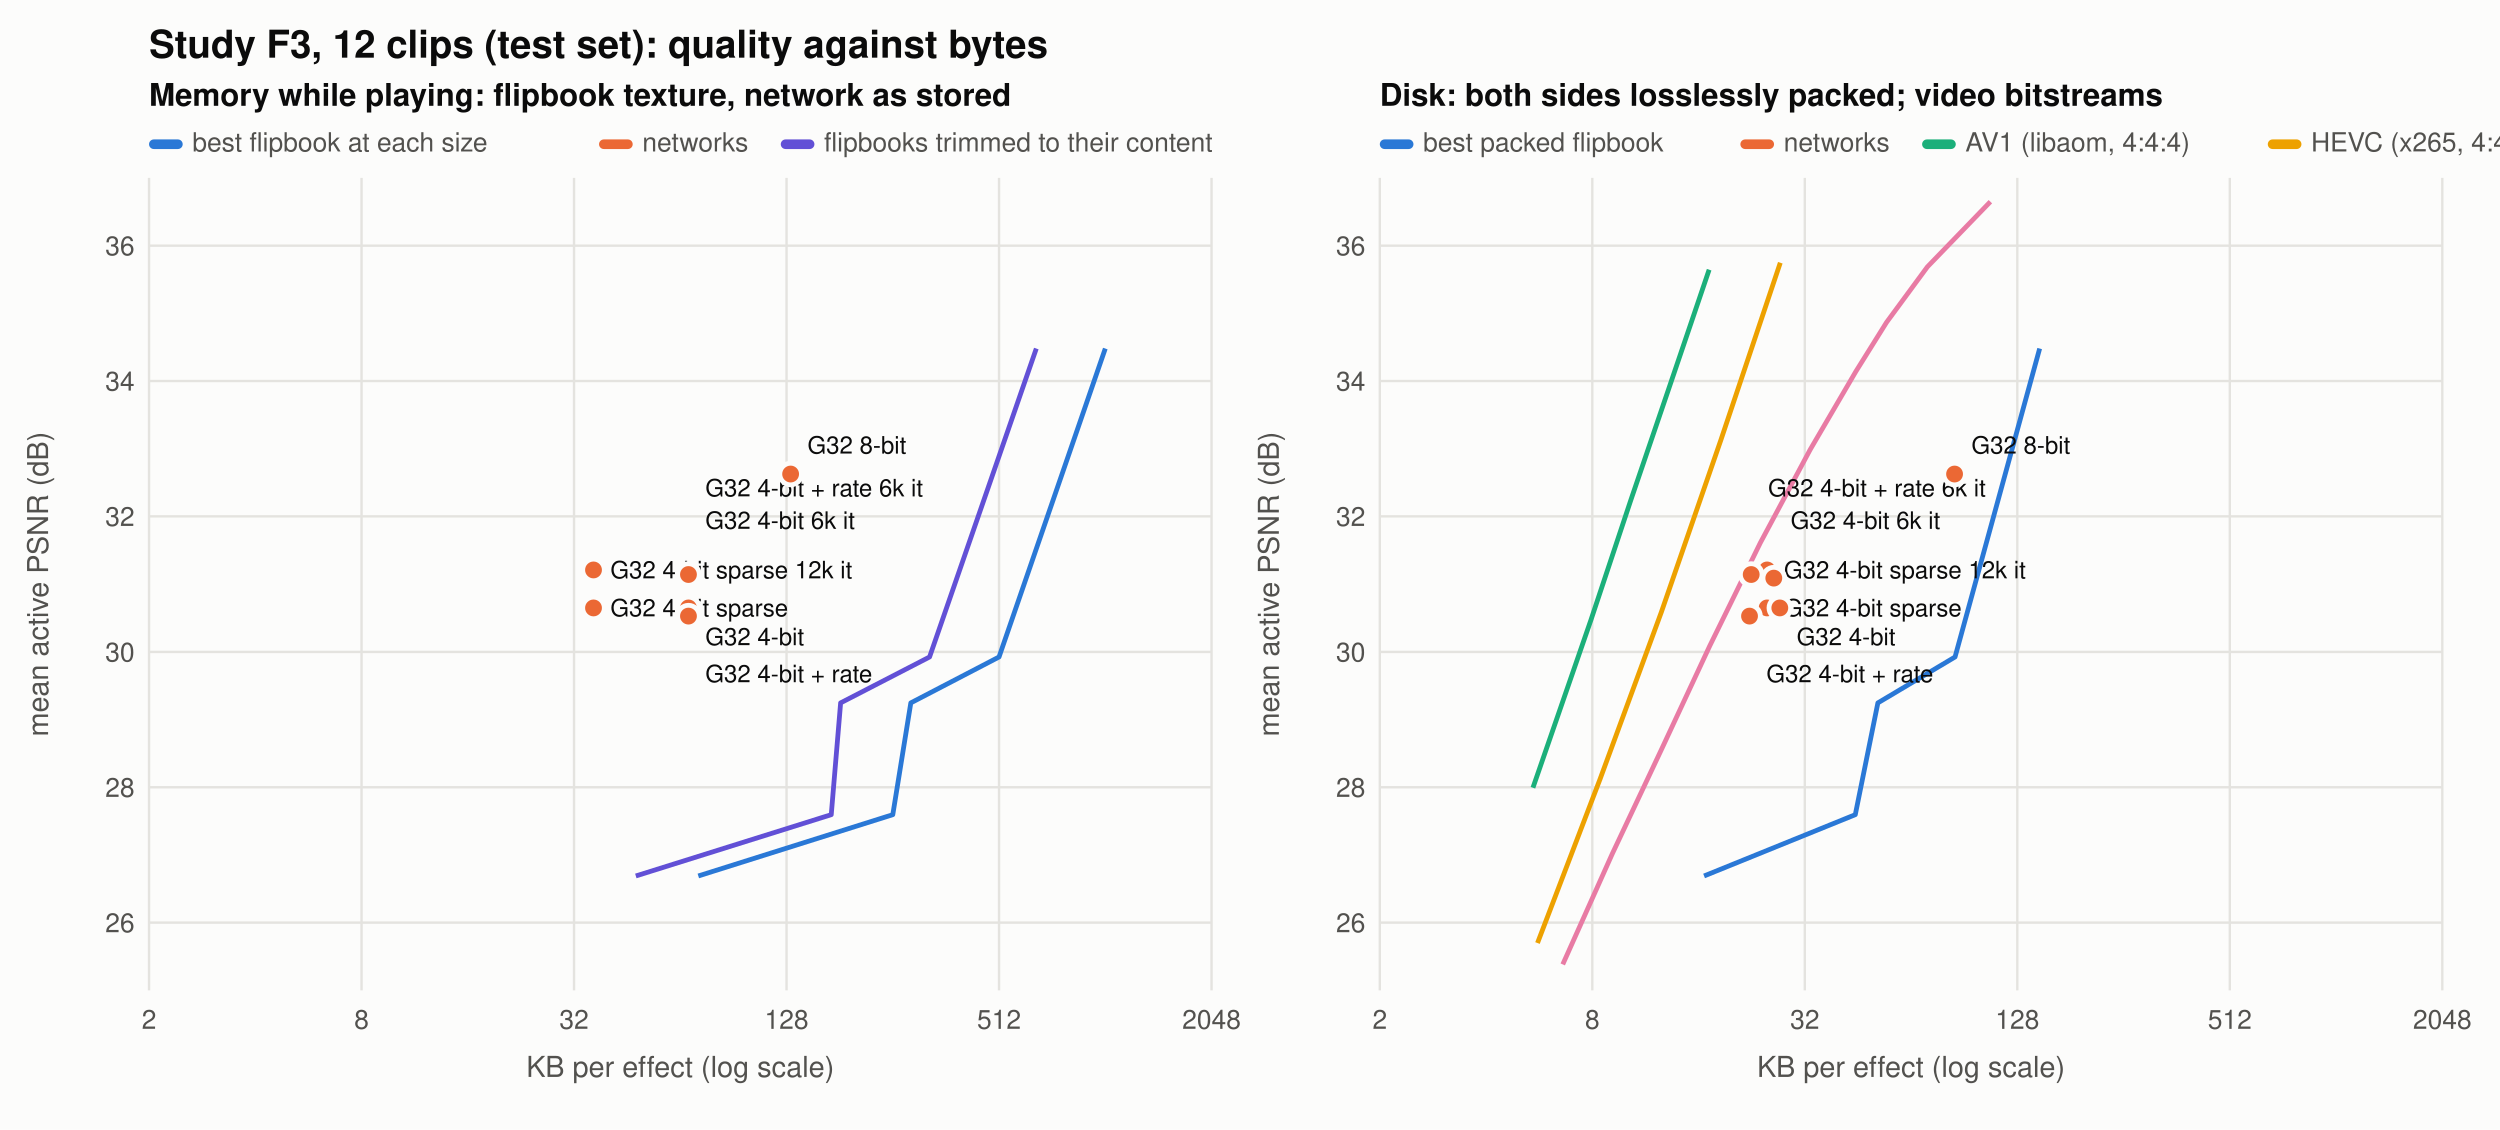
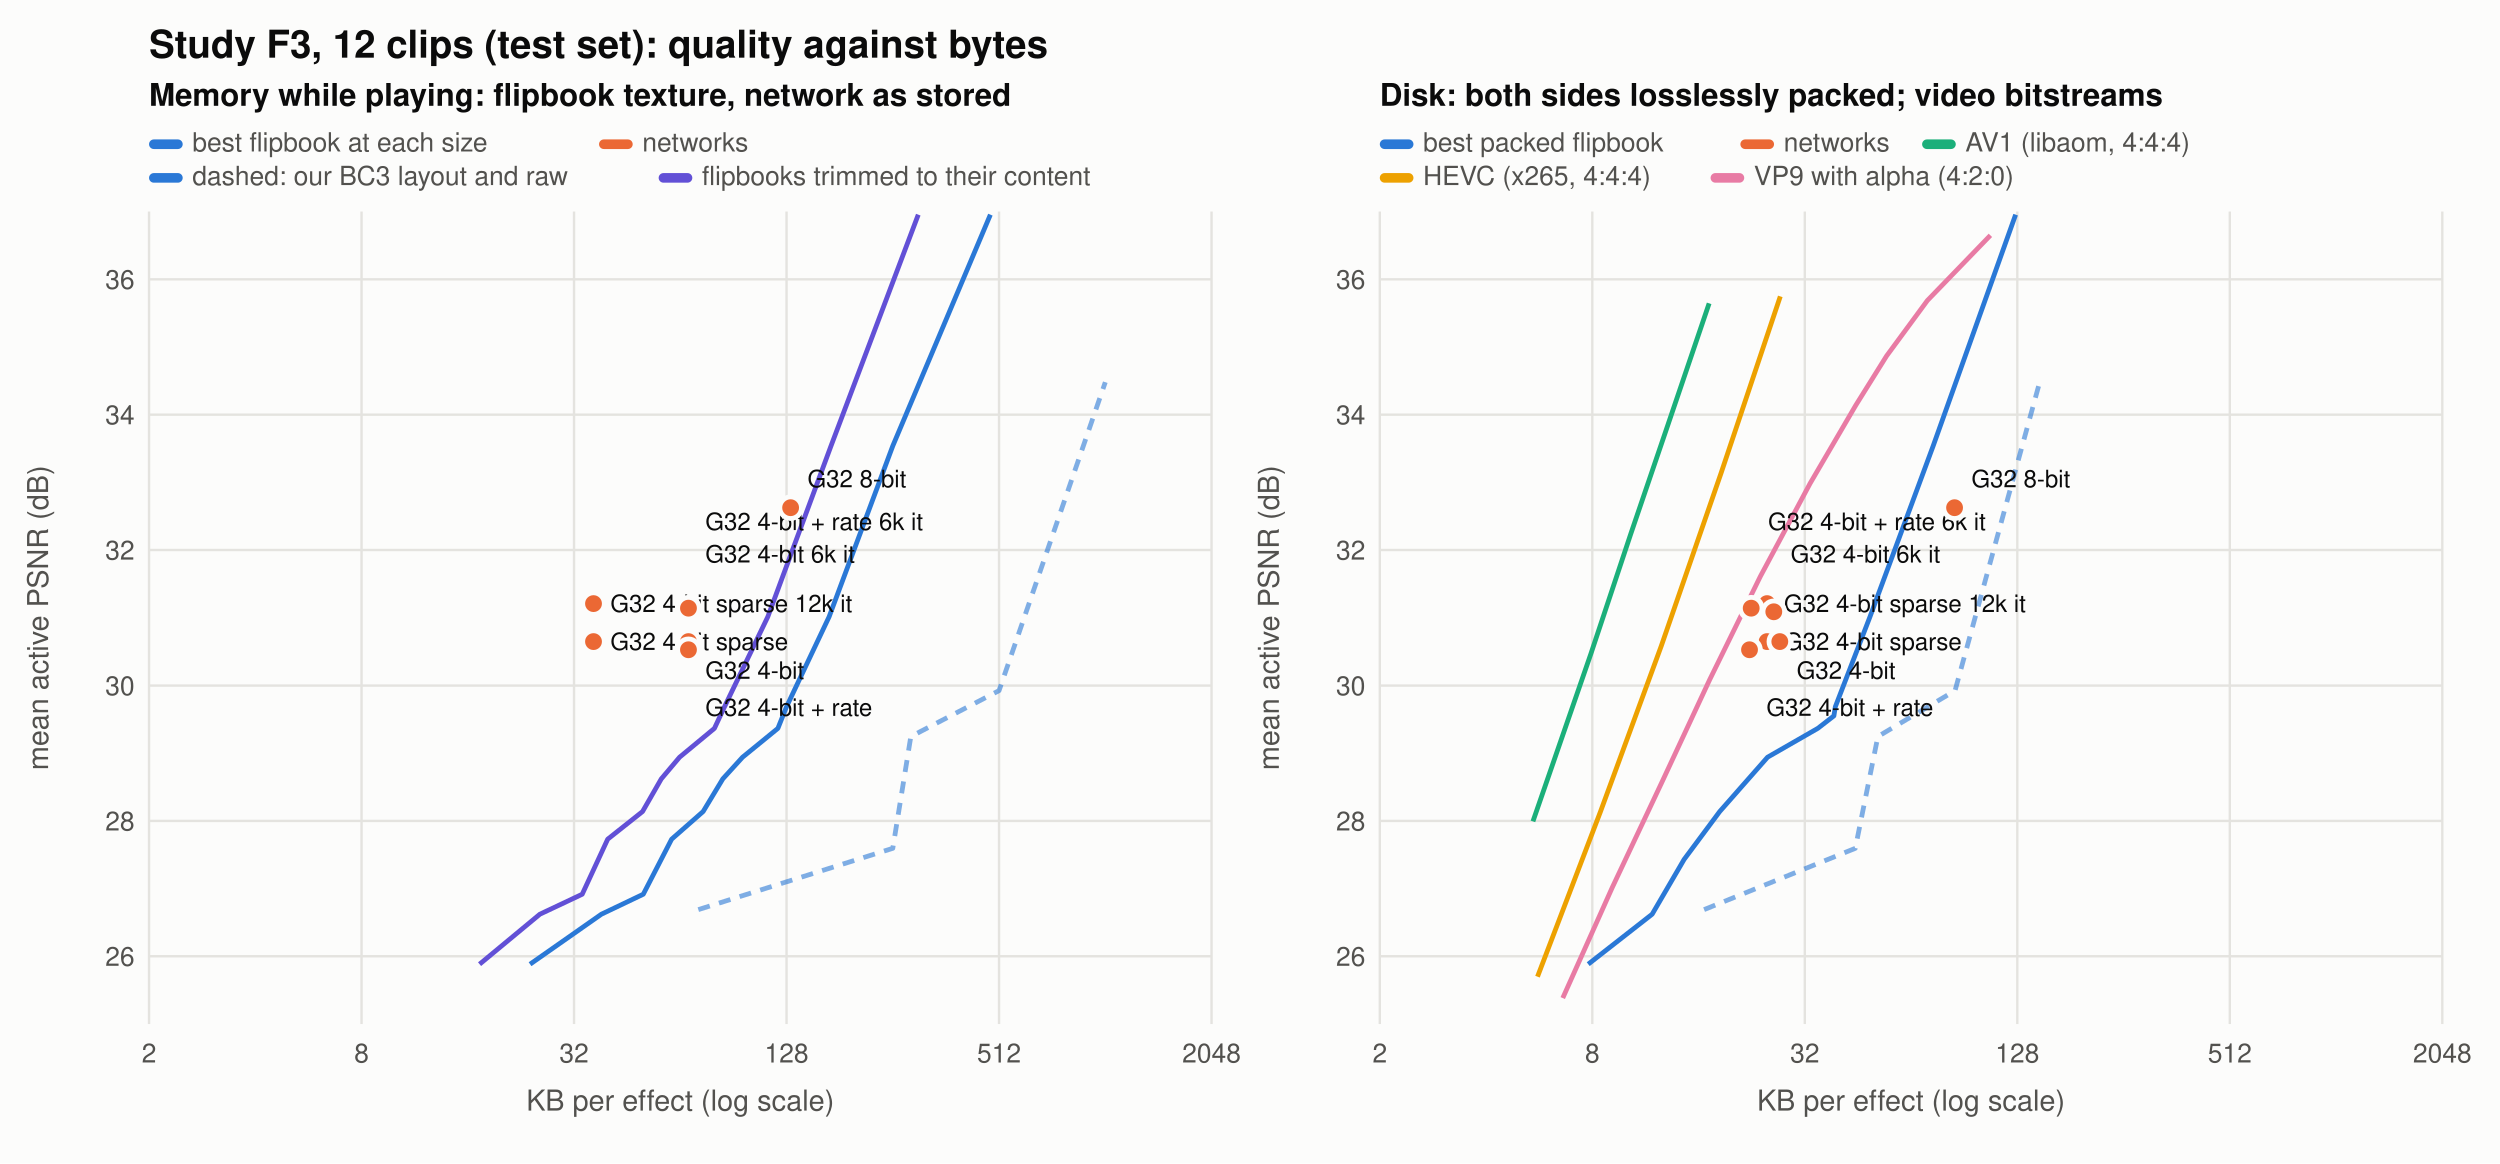
- <svg xmlns="http://www.w3.org/2000/svg" width="1040" height="470" viewBox="0 0 1040 470" font-family="Helvetica, Arial, sans-serif">
-   <rect width="1040" height="470" fill="#fcfcfb" />
+ <svg xmlns="http://www.w3.org/2000/svg" width="1040" height="484" viewBox="0 0 1040 484" font-family="Helvetica, Arial, sans-serif">
+   <rect width="1040" height="484" fill="#fcfcfb" />
  <text x="62" y="24" font-size="16" font-weight="600" fill="#0b0b0b">Study F3, 12 clips (test set): quality against bytes</text>
  <text x="62" y="44" font-size="13" font-weight="600" fill="#0b0b0b">Memory while playing: flipbook texture, network as stored</text>
-   <line x1="62.0" y1="74" x2="62.0" y2="412" stroke="#e4e3df" stroke-width="1" />
-   <text x="62.0" y="428" font-size="11" fill="#52514e" text-anchor="middle">2</text>
-   <line x1="150.4" y1="74" x2="150.4" y2="412" stroke="#e4e3df" stroke-width="1" />
-   <text x="150.4" y="428" font-size="11" fill="#52514e" text-anchor="middle">8</text>
-   <line x1="238.8" y1="74" x2="238.8" y2="412" stroke="#e4e3df" stroke-width="1" />
-   <text x="238.8" y="428" font-size="11" fill="#52514e" text-anchor="middle">32</text>
-   <line x1="327.2" y1="74" x2="327.2" y2="412" stroke="#e4e3df" stroke-width="1" />
-   <text x="327.2" y="428" font-size="11" fill="#52514e" text-anchor="middle">128</text>
-   <line x1="415.6" y1="74" x2="415.6" y2="412" stroke="#e4e3df" stroke-width="1" />
-   <text x="415.6" y="428" font-size="11" fill="#52514e" text-anchor="middle">512</text>
-   <line x1="504.0" y1="74" x2="504.0" y2="412" stroke="#e4e3df" stroke-width="1" />
-   <text x="504.0" y="428" font-size="11" fill="#52514e" text-anchor="middle">2048</text>
-   <line x1="62" y1="383.8" x2="504" y2="383.8" stroke="#e4e3df" stroke-width="1" />
-   <text x="56" y="387.8" font-size="11" fill="#52514e" text-anchor="end">26</text>
-   <line x1="62" y1="327.5" x2="504" y2="327.5" stroke="#e4e3df" stroke-width="1" />
-   <text x="56" y="331.5" font-size="11" fill="#52514e" text-anchor="end">28</text>
-   <line x1="62" y1="271.2" x2="504" y2="271.2" stroke="#e4e3df" stroke-width="1" />
-   <text x="56" y="275.2" font-size="11" fill="#52514e" text-anchor="end">30</text>
-   <line x1="62" y1="214.8" x2="504" y2="214.8" stroke="#e4e3df" stroke-width="1" />
-   <text x="56" y="218.8" font-size="11" fill="#52514e" text-anchor="end">32</text>
-   <line x1="62" y1="158.5" x2="504" y2="158.5" stroke="#e4e3df" stroke-width="1" />
-   <text x="56" y="162.5" font-size="11" fill="#52514e" text-anchor="end">34</text>
-   <line x1="62" y1="102.2" x2="504" y2="102.2" stroke="#e4e3df" stroke-width="1" />
-   <text x="56" y="106.2" font-size="11" fill="#52514e" text-anchor="end">36</text>
-   <text x="283" y="448" font-size="12" fill="#52514e" text-anchor="middle">KB per effect (log scale)</text>
-   <text transform="translate(20,243) rotate(-90)" font-size="12" fill="#52514e" text-anchor="middle">mean active PSNR (dB)</text>
-   <path d="M290.5,364.4 L371.4,338.9 L378.9,292.4 L415.6,273.3 L459.8,145.0 " fill="none" stroke="#2a78d6" stroke-width="2" stroke-linejoin="round" />
-   <path d="M264.5,364.4 L345.8,338.9 L349.7,292.4 L386.7,273.3 L431.1,145.0 " fill="none" stroke="#6250d6" stroke-width="2" stroke-linejoin="round" />
+   <line x1="62.0" y1="88" x2="62.0" y2="426" stroke="#e4e3df" stroke-width="1" />
+   <text x="62.0" y="442" font-size="11" fill="#52514e" text-anchor="middle">2</text>
+   <line x1="150.4" y1="88" x2="150.4" y2="426" stroke="#e4e3df" stroke-width="1" />
+   <text x="150.4" y="442" font-size="11" fill="#52514e" text-anchor="middle">8</text>
+   <line x1="238.8" y1="88" x2="238.8" y2="426" stroke="#e4e3df" stroke-width="1" />
+   <text x="238.8" y="442" font-size="11" fill="#52514e" text-anchor="middle">32</text>
+   <line x1="327.2" y1="88" x2="327.2" y2="426" stroke="#e4e3df" stroke-width="1" />
+   <text x="327.2" y="442" font-size="11" fill="#52514e" text-anchor="middle">128</text>
+   <line x1="415.6" y1="88" x2="415.6" y2="426" stroke="#e4e3df" stroke-width="1" />
+   <text x="415.6" y="442" font-size="11" fill="#52514e" text-anchor="middle">512</text>
+   <line x1="504.0" y1="88" x2="504.0" y2="426" stroke="#e4e3df" stroke-width="1" />
+   <text x="504.0" y="442" font-size="11" fill="#52514e" text-anchor="middle">2048</text>
+   <line x1="62" y1="397.8" x2="504" y2="397.8" stroke="#e4e3df" stroke-width="1" />
+   <text x="56" y="401.8" font-size="11" fill="#52514e" text-anchor="end">26</text>
+   <line x1="62" y1="341.5" x2="504" y2="341.5" stroke="#e4e3df" stroke-width="1" />
+   <text x="56" y="345.5" font-size="11" fill="#52514e" text-anchor="end">28</text>
+   <line x1="62" y1="285.2" x2="504" y2="285.2" stroke="#e4e3df" stroke-width="1" />
+   <text x="56" y="289.2" font-size="11" fill="#52514e" text-anchor="end">30</text>
+   <line x1="62" y1="228.8" x2="504" y2="228.8" stroke="#e4e3df" stroke-width="1" />
+   <text x="56" y="232.8" font-size="11" fill="#52514e" text-anchor="end">32</text>
+   <line x1="62" y1="172.5" x2="504" y2="172.5" stroke="#e4e3df" stroke-width="1" />
+   <text x="56" y="176.5" font-size="11" fill="#52514e" text-anchor="end">34</text>
+   <line x1="62" y1="116.2" x2="504" y2="116.2" stroke="#e4e3df" stroke-width="1" />
+   <text x="56" y="120.2" font-size="11" fill="#52514e" text-anchor="end">36</text>
+   <text x="283" y="462" font-size="12" fill="#52514e" text-anchor="middle">KB per effect (log scale)</text>
+   <text transform="translate(20,257) rotate(-90)" font-size="12" fill="#52514e" text-anchor="middle">mean active PSNR (dB)</text>
+   <path d="M220.5,401.1 L250.2,380.3 L267.6,372.0 L279.4,349.1 L292.5,337.6 L300.7,324.0 L308.9,315.0 L323.6,303.0 L327.2,294.0 L344.9,256.6 L371.4,185.5 L412.0,89.3 " fill="none" stroke="#2a78d6" stroke-width="2" stroke-linejoin="round" />
+   <path d="M290.5,378.4 L371.4,352.9 L378.9,306.4 L415.6,287.3 L459.8,159.0 " fill="none" stroke="#2a78d6" stroke-width="2" stroke-linejoin="round" stroke-dasharray="5 4" opacity="0.6" />
+   <path d="M199.5,401.1 L224.6,380.3 L242.2,372.0 L252.8,349.1 L267.3,337.6 L275.1,324.0 L282.7,315.0 L297.2,303.0 L301.4,294.0 L319.4,256.6 L345.7,185.5 L382.0,89.3 " fill="none" stroke="#6250d6" stroke-width="2" stroke-linejoin="round" />
  <rect x="62.0" y="58" width="14" height="4" rx="2" fill="#2a78d6" />
  <text x="80.0" y="63" font-size="11" fill="#52514e">best flipbook at each size</text>
  <rect x="249.2" y="58" width="14" height="4" rx="2" fill="#eb6834" />
  <text x="267.2" y="63" font-size="11" fill="#52514e">networks</text>
-   <rect x="324.8" y="58" width="14" height="4" rx="2" fill="#6250d6" />
-   <text x="342.8" y="63" font-size="11" fill="#52514e">flipbooks trimmed to their content</text>
-   <circle cx="246.9" cy="252.9" r="4.5" fill="#eb6834" stroke="#fcfcfb" stroke-width="2" />
-   <text x="253.9" y="256.4" font-size="10" fill="#0b0b0b">G32 4-bit sparse</text>
-   <circle cx="246.9" cy="237.1" r="4.5" fill="#eb6834" stroke="#fcfcfb" stroke-width="2" />
-   <text x="253.9" y="240.6" font-size="10" fill="#0b0b0b">G32 4-bit sparse 12k it</text>
-   <circle cx="286.4" cy="252.9" r="4.5" fill="#eb6834" stroke="#fcfcfb" stroke-width="2" />
-   <text x="293.4" y="268.4" font-size="10" fill="#0b0b0b">G32 4-bit</text>
-   <circle cx="286.4" cy="240.5" r="4.5" fill="#eb6834" stroke="#fcfcfb" stroke-width="2" />
-   <text x="293.4" y="220.0" font-size="10" fill="#0b0b0b">G32 4-bit 6k it</text>
-   <circle cx="286.4" cy="256.3" r="4.5" fill="#eb6834" stroke="#fcfcfb" stroke-width="2" />
-   <text x="293.4" y="283.8" font-size="10" fill="#0b0b0b">G32 4-bit + rate</text>
-   <circle cx="286.4" cy="239.0" r="4.5" fill="#eb6834" stroke="#fcfcfb" stroke-width="2" />
-   <text x="293.4" y="206.5" font-size="10" fill="#0b0b0b">G32 4-bit + rate 6k it</text>
-   <circle cx="328.9" cy="197.2" r="4.5" fill="#eb6834" stroke="#fcfcfb" stroke-width="2" />
-   <text x="335.9" y="188.7" font-size="10" fill="#0b0b0b">G32 8-bit</text>
+   <rect x="62.0" y="72" width="14" height="4" rx="2" fill="#2a78d6" />
+   <text x="80.0" y="77" font-size="11" fill="#52514e">dashed: our BC3 layout and raw</text>
+   <rect x="274.0" y="72" width="14" height="4" rx="2" fill="#6250d6" />
+   <text x="292.0" y="77" font-size="11" fill="#52514e">flipbooks trimmed to their content</text>
+   <circle cx="246.9" cy="266.9" r="4.5" fill="#eb6834" stroke="#fcfcfb" stroke-width="2" />
+   <text x="253.9" y="270.4" font-size="10" fill="#0b0b0b">G32 4-bit sparse</text>
+   <circle cx="246.9" cy="251.1" r="4.5" fill="#eb6834" stroke="#fcfcfb" stroke-width="2" />
+   <text x="253.9" y="254.6" font-size="10" fill="#0b0b0b">G32 4-bit sparse 12k it</text>
+   <circle cx="286.4" cy="266.9" r="4.5" fill="#eb6834" stroke="#fcfcfb" stroke-width="2" />
+   <text x="293.4" y="282.4" font-size="10" fill="#0b0b0b">G32 4-bit</text>
+   <circle cx="286.4" cy="254.5" r="4.5" fill="#eb6834" stroke="#fcfcfb" stroke-width="2" />
+   <text x="293.4" y="234.0" font-size="10" fill="#0b0b0b">G32 4-bit 6k it</text>
+   <circle cx="286.4" cy="270.3" r="4.5" fill="#eb6834" stroke="#fcfcfb" stroke-width="2" />
+   <text x="293.4" y="297.8" font-size="10" fill="#0b0b0b">G32 4-bit + rate</text>
+   <circle cx="286.4" cy="253.0" r="4.5" fill="#eb6834" stroke="#fcfcfb" stroke-width="2" />
+   <text x="293.4" y="220.5" font-size="10" fill="#0b0b0b">G32 4-bit + rate 6k it</text>
+   <circle cx="328.9" cy="211.2" r="4.5" fill="#eb6834" stroke="#fcfcfb" stroke-width="2" />
+   <text x="335.9" y="202.7" font-size="10" fill="#0b0b0b">G32 8-bit</text>
  <text x="574" y="44" font-size="13" font-weight="600" fill="#0b0b0b">Disk: both sides losslessly packed; video bitstreams</text>
-   <line x1="574.0" y1="74" x2="574.0" y2="412" stroke="#e4e3df" stroke-width="1" />
-   <text x="574.0" y="428" font-size="11" fill="#52514e" text-anchor="middle">2</text>
-   <line x1="662.4" y1="74" x2="662.4" y2="412" stroke="#e4e3df" stroke-width="1" />
-   <text x="662.4" y="428" font-size="11" fill="#52514e" text-anchor="middle">8</text>
-   <line x1="750.8" y1="74" x2="750.8" y2="412" stroke="#e4e3df" stroke-width="1" />
-   <text x="750.8" y="428" font-size="11" fill="#52514e" text-anchor="middle">32</text>
-   <line x1="839.2" y1="74" x2="839.2" y2="412" stroke="#e4e3df" stroke-width="1" />
-   <text x="839.2" y="428" font-size="11" fill="#52514e" text-anchor="middle">128</text>
-   <line x1="927.6" y1="74" x2="927.6" y2="412" stroke="#e4e3df" stroke-width="1" />
-   <text x="927.6" y="428" font-size="11" fill="#52514e" text-anchor="middle">512</text>
-   <line x1="1016.0" y1="74" x2="1016.0" y2="412" stroke="#e4e3df" stroke-width="1" />
-   <text x="1016.0" y="428" font-size="11" fill="#52514e" text-anchor="middle">2048</text>
-   <line x1="574" y1="383.8" x2="1016" y2="383.8" stroke="#e4e3df" stroke-width="1" />
-   <text x="568" y="387.8" font-size="11" fill="#52514e" text-anchor="end">26</text>
-   <line x1="574" y1="327.5" x2="1016" y2="327.5" stroke="#e4e3df" stroke-width="1" />
-   <text x="568" y="331.5" font-size="11" fill="#52514e" text-anchor="end">28</text>
-   <line x1="574" y1="271.2" x2="1016" y2="271.2" stroke="#e4e3df" stroke-width="1" />
-   <text x="568" y="275.2" font-size="11" fill="#52514e" text-anchor="end">30</text>
-   <line x1="574" y1="214.8" x2="1016" y2="214.8" stroke="#e4e3df" stroke-width="1" />
-   <text x="568" y="218.8" font-size="11" fill="#52514e" text-anchor="end">32</text>
-   <line x1="574" y1="158.5" x2="1016" y2="158.5" stroke="#e4e3df" stroke-width="1" />
-   <text x="568" y="162.5" font-size="11" fill="#52514e" text-anchor="end">34</text>
-   <line x1="574" y1="102.2" x2="1016" y2="102.2" stroke="#e4e3df" stroke-width="1" />
-   <text x="568" y="106.2" font-size="11" fill="#52514e" text-anchor="end">36</text>
-   <text x="795" y="448" font-size="12" fill="#52514e" text-anchor="middle">KB per effect (log scale)</text>
-   <text transform="translate(532,243) rotate(-90)" font-size="12" fill="#52514e" text-anchor="middle">mean active PSNR (dB)</text>
-   <path d="M708.9,364.4 L771.8,338.9 L781.2,292.4 L813.3,273.3 L848.5,145.0 " fill="none" stroke="#2a78d6" stroke-width="2" stroke-linejoin="round" />
-   <path d="M637.7,327.7 L661.8,258.0 L678.4,208.1 L694.0,162.3 L711.0,112.2 " fill="none" stroke="#1baf7a" stroke-width="2" stroke-linejoin="round" />
-   <path d="M639.6,392.3 L665.7,323.9 L691.1,254.7 L715.9,183.0 L740.6,109.3 " fill="none" stroke="#eda100" stroke-width="2" stroke-linejoin="round" />
-   <path d="M650.1,401.2 L670.7,355.2 L691.3,311.5 L711.2,268.8 L732.3,225.8 L753.0,187.1 L772.0,154.6 L784.8,134.1 L801.8,111.0 L828.0,83.9 " fill="none" stroke="#e87ba4" stroke-width="2" stroke-linejoin="round" />
+   <line x1="574.0" y1="88" x2="574.0" y2="426" stroke="#e4e3df" stroke-width="1" />
+   <text x="574.0" y="442" font-size="11" fill="#52514e" text-anchor="middle">2</text>
+   <line x1="662.4" y1="88" x2="662.4" y2="426" stroke="#e4e3df" stroke-width="1" />
+   <text x="662.4" y="442" font-size="11" fill="#52514e" text-anchor="middle">8</text>
+   <line x1="750.8" y1="88" x2="750.8" y2="426" stroke="#e4e3df" stroke-width="1" />
+   <text x="750.8" y="442" font-size="11" fill="#52514e" text-anchor="middle">32</text>
+   <line x1="839.2" y1="88" x2="839.2" y2="426" stroke="#e4e3df" stroke-width="1" />
+   <text x="839.2" y="442" font-size="11" fill="#52514e" text-anchor="middle">128</text>
+   <line x1="927.6" y1="88" x2="927.6" y2="426" stroke="#e4e3df" stroke-width="1" />
+   <text x="927.6" y="442" font-size="11" fill="#52514e" text-anchor="middle">512</text>
+   <line x1="1016.0" y1="88" x2="1016.0" y2="426" stroke="#e4e3df" stroke-width="1" />
+   <text x="1016.0" y="442" font-size="11" fill="#52514e" text-anchor="middle">2048</text>
+   <line x1="574" y1="397.8" x2="1016" y2="397.8" stroke="#e4e3df" stroke-width="1" />
+   <text x="568" y="401.8" font-size="11" fill="#52514e" text-anchor="end">26</text>
+   <line x1="574" y1="341.5" x2="1016" y2="341.5" stroke="#e4e3df" stroke-width="1" />
+   <text x="568" y="345.5" font-size="11" fill="#52514e" text-anchor="end">28</text>
+   <line x1="574" y1="285.2" x2="1016" y2="285.2" stroke="#e4e3df" stroke-width="1" />
+   <text x="568" y="289.2" font-size="11" fill="#52514e" text-anchor="end">30</text>
+   <line x1="574" y1="228.8" x2="1016" y2="228.8" stroke="#e4e3df" stroke-width="1" />
+   <text x="568" y="232.8" font-size="11" fill="#52514e" text-anchor="end">32</text>
+   <line x1="574" y1="172.5" x2="1016" y2="172.5" stroke="#e4e3df" stroke-width="1" />
+   <text x="568" y="176.5" font-size="11" fill="#52514e" text-anchor="end">34</text>
+   <line x1="574" y1="116.2" x2="1016" y2="116.2" stroke="#e4e3df" stroke-width="1" />
+   <text x="568" y="120.2" font-size="11" fill="#52514e" text-anchor="end">36</text>
+   <text x="795" y="462" font-size="12" fill="#52514e" text-anchor="middle">KB per effect (log scale)</text>
+   <text transform="translate(532,257) rotate(-90)" font-size="12" fill="#52514e" text-anchor="middle">mean active PSNR (dB)</text>
+   <path d="M660.7,401.1 L687.3,380.3 L700.6,357.5 L715.4,337.6 L735.3,315.0 L756.2,303.0 L762.9,297.8 L763.5,294.0 L777.9,256.6 L804.2,185.5 L838.5,89.3 " fill="none" stroke="#2a78d6" stroke-width="2" stroke-linejoin="round" />
+   <path d="M708.9,378.4 L771.8,352.9 L781.2,306.4 L813.3,287.3 L848.5,159.0 " fill="none" stroke="#2a78d6" stroke-width="2" stroke-linejoin="round" stroke-dasharray="5 4" opacity="0.6" />
+   <path d="M637.7,341.7 L661.8,272.0 L678.4,222.1 L694.0,176.3 L711.0,126.2 " fill="none" stroke="#1baf7a" stroke-width="2" stroke-linejoin="round" />
+   <path d="M639.6,406.3 L665.7,337.9 L691.1,268.7 L715.9,197.0 L740.6,123.3 " fill="none" stroke="#eda100" stroke-width="2" stroke-linejoin="round" />
+   <path d="M650.1,415.2 L670.7,369.2 L691.3,325.5 L711.2,282.8 L732.3,239.8 L753.0,201.1 L772.0,168.6 L784.8,148.1 L801.8,125.0 L828.0,97.9 " fill="none" stroke="#e87ba4" stroke-width="2" stroke-linejoin="round" />
  <rect x="574.0" y="58" width="14" height="4" rx="2" fill="#2a78d6" />
  <text x="592.0" y="63" font-size="11" fill="#52514e">best packed flipbook</text>
  <rect x="724.0" y="58" width="14" height="4" rx="2" fill="#eb6834" />
  <text x="742.0" y="63" font-size="11" fill="#52514e">networks</text>
  <rect x="799.6" y="58" width="14" height="4" rx="2" fill="#1baf7a" />
  <text x="817.6" y="63" font-size="11" fill="#52514e">AV1 (libaom, 4:4:4)</text>
-   <rect x="943.4" y="58" width="14" height="4" rx="2" fill="#eda100" />
-   <text x="961.4" y="63" font-size="11" fill="#52514e">HEVC (x265, 4:4:4)</text>
-   <rect x="1081.0" y="58" width="14" height="4" rx="2" fill="#e87ba4" />
-   <text x="1099.0" y="63" font-size="11" fill="#52514e">VP9 with alpha (4:2:0)</text>
-   <circle cx="735.1" cy="252.9" r="4.5" fill="#eb6834" stroke="#fcfcfb" stroke-width="2" />
-   <text x="742.1" y="256.4" font-size="10" fill="#0b0b0b">G32 4-bit sparse</text>
-   <circle cx="735.1" cy="237.1" r="4.5" fill="#eb6834" stroke="#fcfcfb" stroke-width="2" />
-   <text x="742.1" y="240.6" font-size="10" fill="#0b0b0b">G32 4-bit sparse 12k it</text>
-   <circle cx="740.4" cy="252.9" r="4.5" fill="#eb6834" stroke="#fcfcfb" stroke-width="2" />
-   <text x="747.4" y="268.4" font-size="10" fill="#0b0b0b">G32 4-bit</text>
-   <circle cx="737.9" cy="240.5" r="4.5" fill="#eb6834" stroke="#fcfcfb" stroke-width="2" />
-   <text x="744.9" y="220.0" font-size="10" fill="#0b0b0b">G32 4-bit 6k it</text>
-   <circle cx="727.8" cy="256.3" r="4.5" fill="#eb6834" stroke="#fcfcfb" stroke-width="2" />
-   <text x="734.8" y="283.8" font-size="10" fill="#0b0b0b">G32 4-bit + rate</text>
-   <circle cx="728.5" cy="239.0" r="4.5" fill="#eb6834" stroke="#fcfcfb" stroke-width="2" />
-   <text x="735.5" y="206.5" font-size="10" fill="#0b0b0b">G32 4-bit + rate 6k it</text>
-   <circle cx="813.1" cy="197.2" r="4.5" fill="#eb6834" stroke="#fcfcfb" stroke-width="2" />
-   <text x="820.1" y="188.7" font-size="10" fill="#0b0b0b">G32 8-bit</text>
+   <rect x="574.0" y="72" width="14" height="4" rx="2" fill="#eda100" />
+   <text x="592.0" y="77" font-size="11" fill="#52514e">HEVC (x265, 4:4:4)</text>
+   <rect x="711.6" y="72" width="14" height="4" rx="2" fill="#e87ba4" />
+   <text x="729.6" y="77" font-size="11" fill="#52514e">VP9 with alpha (4:2:0)</text>
+   <circle cx="735.1" cy="266.9" r="4.5" fill="#eb6834" stroke="#fcfcfb" stroke-width="2" />
+   <text x="742.1" y="270.4" font-size="10" fill="#0b0b0b">G32 4-bit sparse</text>
+   <circle cx="735.1" cy="251.1" r="4.5" fill="#eb6834" stroke="#fcfcfb" stroke-width="2" />
+   <text x="742.1" y="254.6" font-size="10" fill="#0b0b0b">G32 4-bit sparse 12k it</text>
+   <circle cx="740.4" cy="266.9" r="4.5" fill="#eb6834" stroke="#fcfcfb" stroke-width="2" />
+   <text x="747.4" y="282.4" font-size="10" fill="#0b0b0b">G32 4-bit</text>
+   <circle cx="737.9" cy="254.5" r="4.5" fill="#eb6834" stroke="#fcfcfb" stroke-width="2" />
+   <text x="744.9" y="234.0" font-size="10" fill="#0b0b0b">G32 4-bit 6k it</text>
+   <circle cx="727.8" cy="270.3" r="4.5" fill="#eb6834" stroke="#fcfcfb" stroke-width="2" />
+   <text x="734.8" y="297.8" font-size="10" fill="#0b0b0b">G32 4-bit + rate</text>
+   <circle cx="728.5" cy="253.0" r="4.5" fill="#eb6834" stroke="#fcfcfb" stroke-width="2" />
+   <text x="735.5" y="220.5" font-size="10" fill="#0b0b0b">G32 4-bit + rate 6k it</text>
+   <circle cx="813.1" cy="211.2" r="4.5" fill="#eb6834" stroke="#fcfcfb" stroke-width="2" />
+   <text x="820.1" y="202.7" font-size="10" fill="#0b0b0b">G32 8-bit</text>
</svg>
